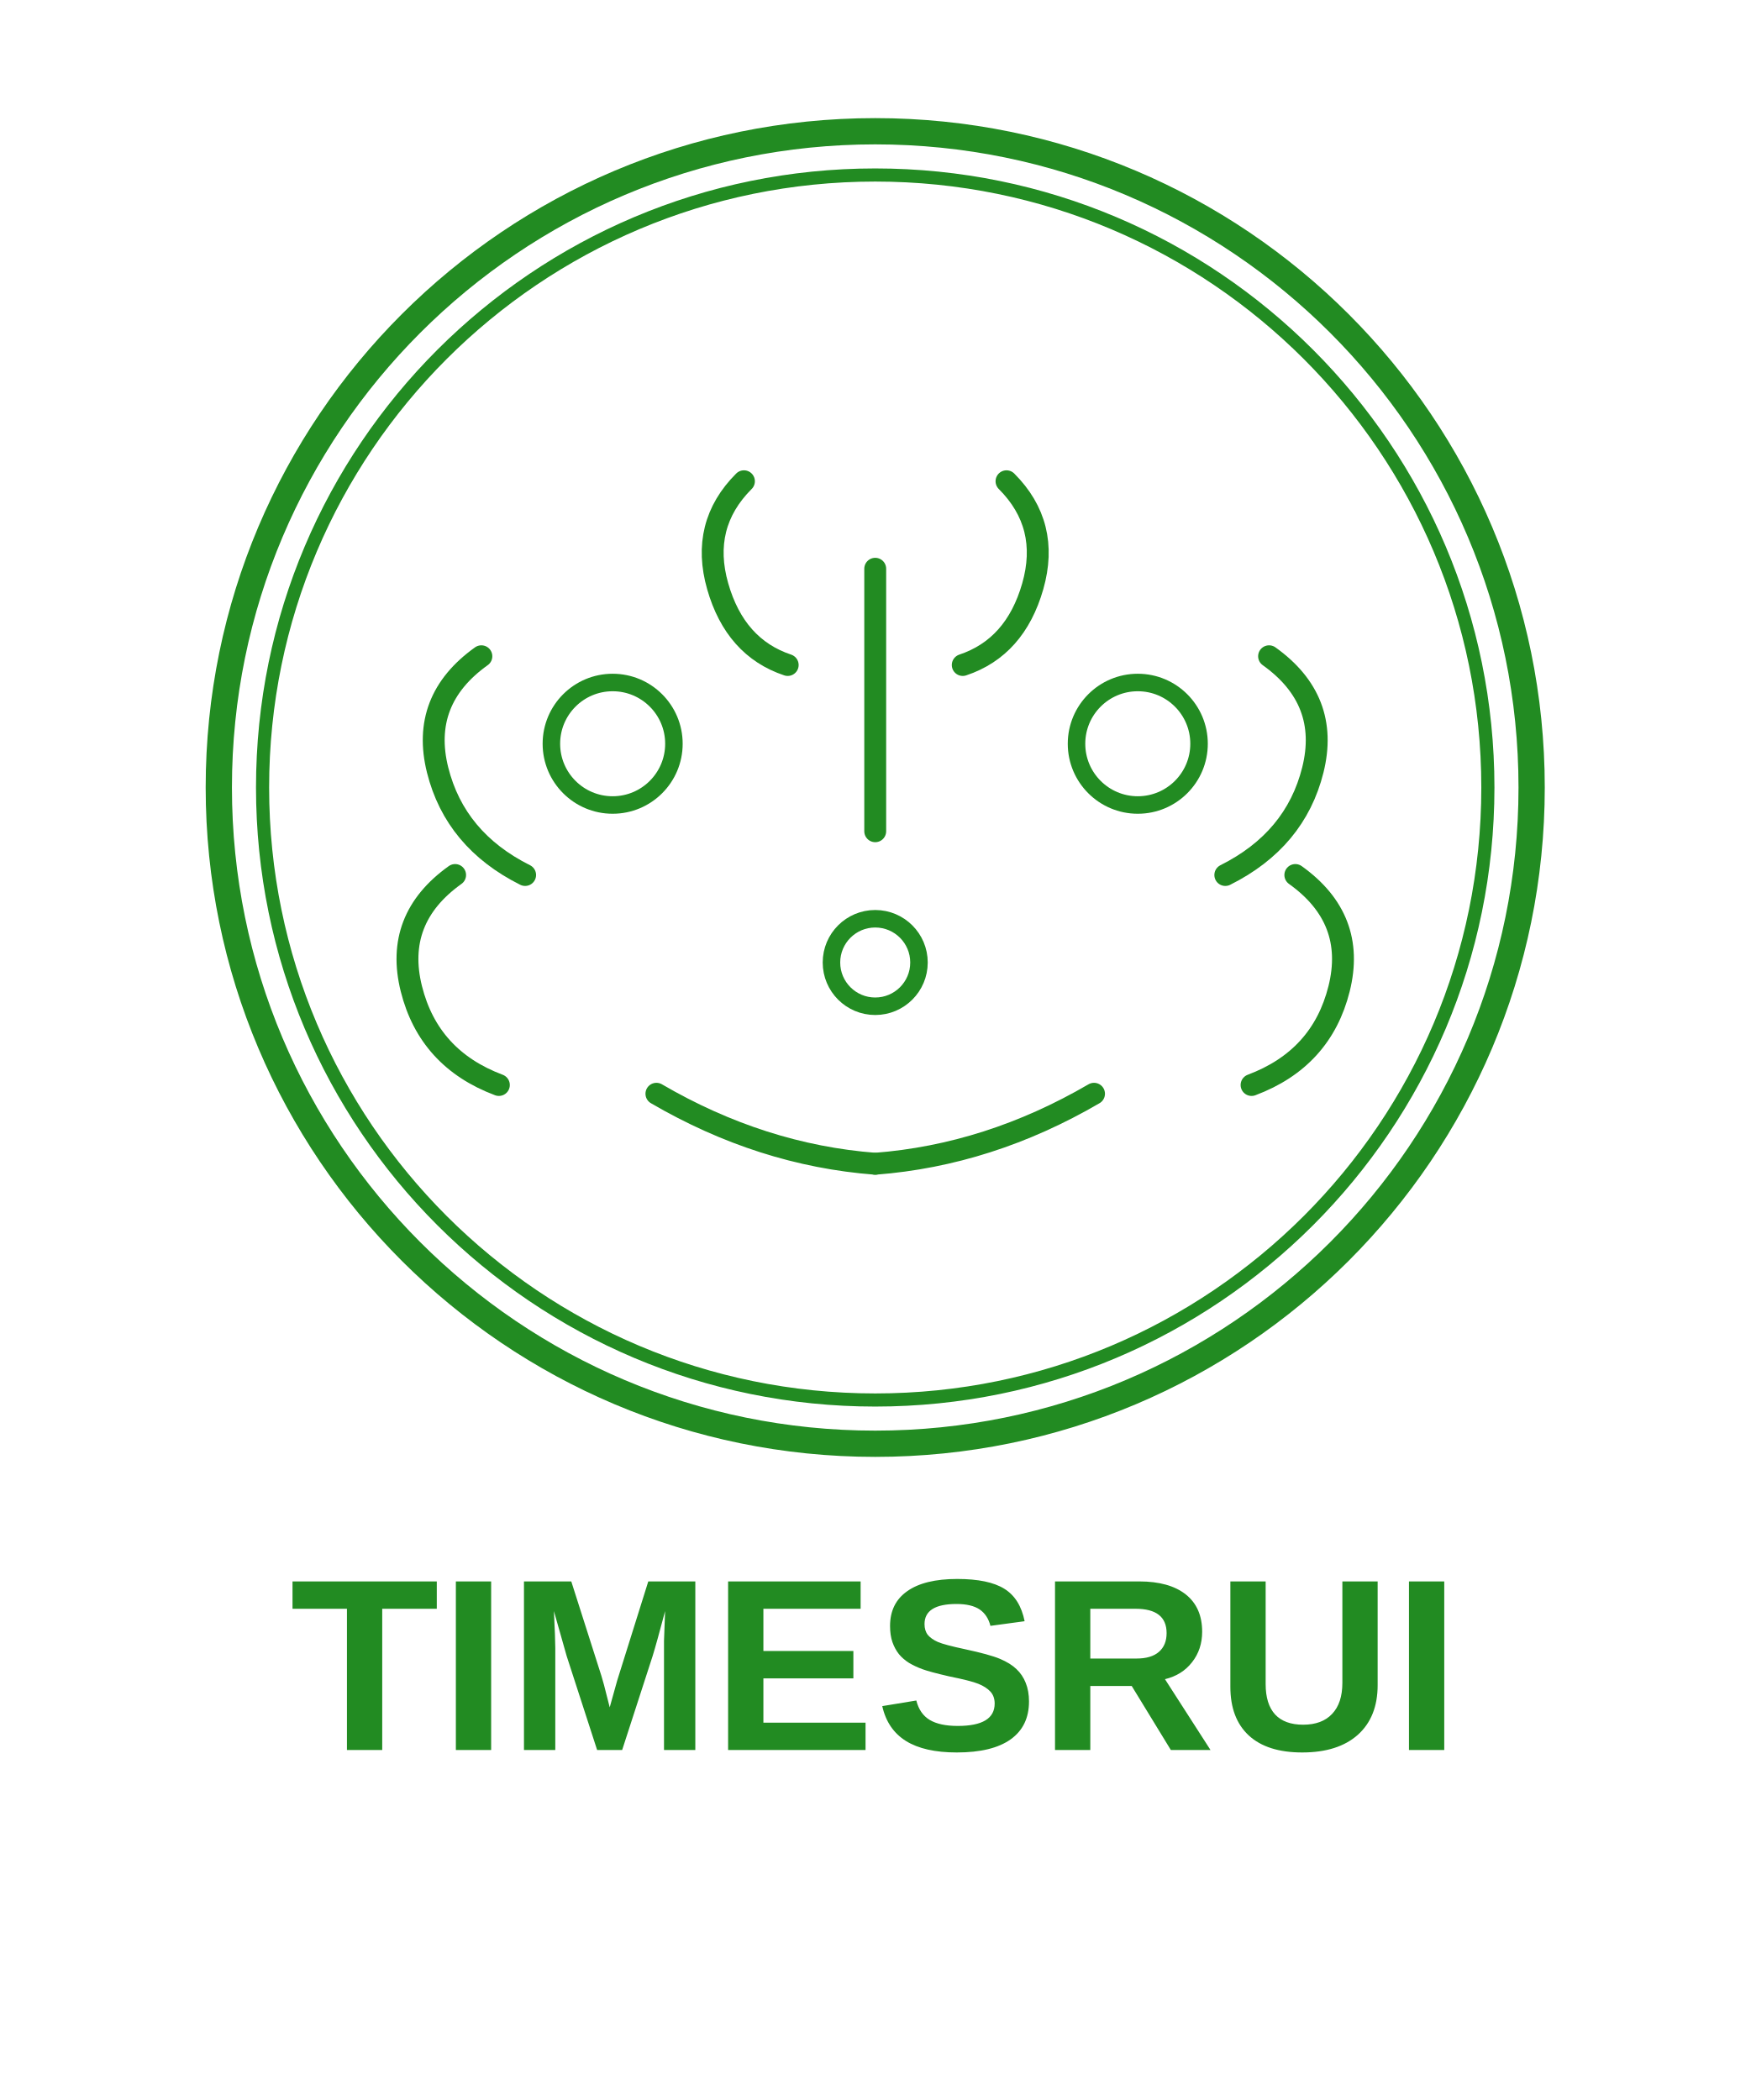
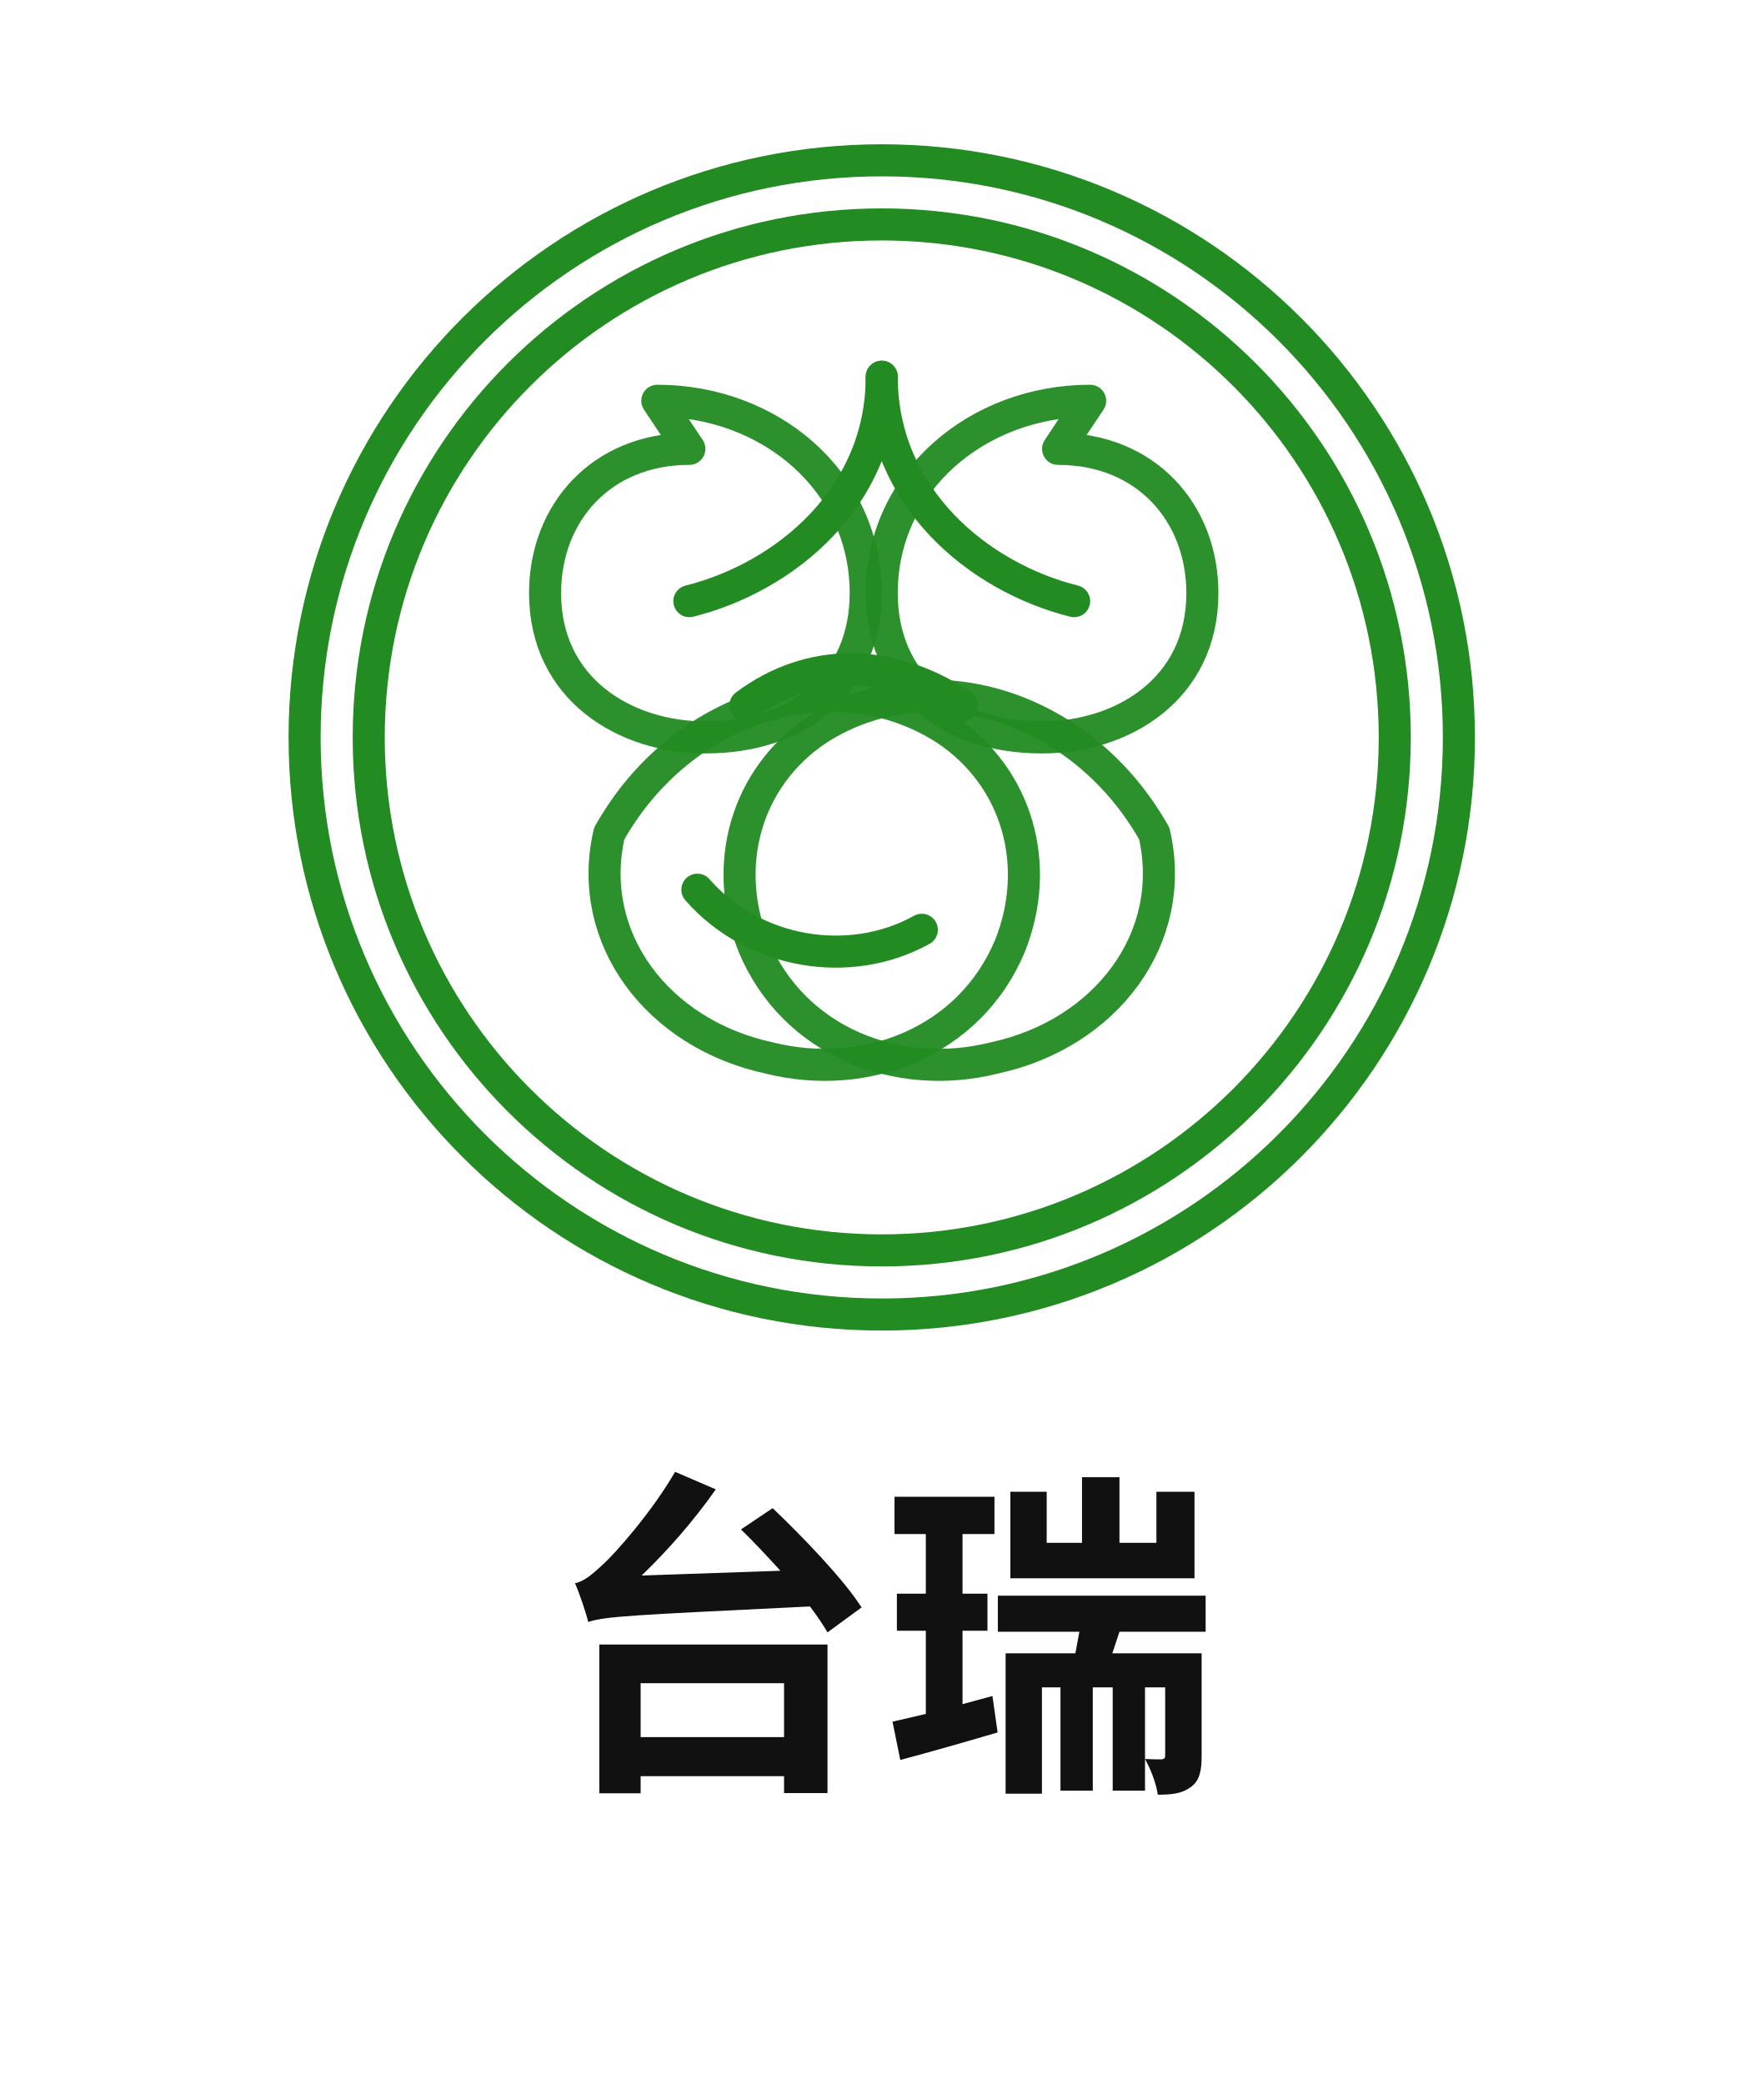
- <svg xmlns="http://www.w3.org/2000/svg" viewBox="0 0 200 240">
-   <circle cx="100" cy="90" r="75" fill="none" stroke="#228B22" stroke-width="3" />
-   <circle cx="100" cy="90" r="70" fill="none" stroke="#228B22" stroke-width="1.5" />
-   <g fill="none" stroke="#228B22" stroke-width="2.5" stroke-linecap="round">
-     <path d="M 85 55 Q 80 60, 82 67 Q 84 74, 90 76" />
-     <path d="M 115 55 Q 120 60, 118 67 Q 116 74, 110 76" />
-     <path d="M 55 75 Q 48 80, 50 88 Q 52 96, 60 100" />
-     <path d="M 52 100 Q 45 105, 47 113 Q 49 121, 57 124" />
-     <path d="M 145 75 Q 152 80, 150 88 Q 148 96, 140 100" />
-     <path d="M 148 100 Q 155 105, 153 113 Q 151 121, 143 124" />
-     <circle cx="70" cy="85" r="7" fill="none" stroke="#228B22" stroke-width="2" />
-     <circle cx="130" cy="85" r="7" fill="none" stroke="#228B22" stroke-width="2" />
-     <circle cx="100" cy="110" r="5" fill="none" stroke="#228B22" stroke-width="2" />
-     <path d="M 75 125 Q 87 132, 100 133" />
-     <path d="M 125 125 Q 113 132, 100 133" />
-     <path d="M 100 65 Q 100 80, 100 95" />
-   </g>
-   <text x="100" y="200" font-family="Arial, sans-serif" font-size="28" font-weight="bold" text-anchor="middle" fill="#228B22">TIMESRUI</text>
+ <svg xmlns="http://www.w3.org/2000/svg" viewBox="0 0 220 260">
+   <defs>
+     <style>
+       .green { fill: none; stroke: #228B22; stroke-width: 4; stroke-linecap: round; stroke-linejoin: round; }
+       .fill-green { fill: #228B22; }
+       .text { font-family: Arial, 'Noto Sans CJK SC', 'Microsoft YaHei', sans-serif; font-weight: 900; fill: #111; }
+     </style>
+   </defs>
+   <circle cx="110" cy="92" r="72" class="green" />
+   <circle cx="110" cy="92" r="64" class="green" stroke-width="2" />
+   <path class="green" d="M86 56c-11 0-18 8-18 18 0 12 10 18 20 18 12 0 20-7 20-18 0-14-12-24-26-24z" opacity="0.95" />
+   <path class="green" d="M132 56c11 0 18 8 18 18 0 12-10 18-20 18-12 0-20-7-20-18 0-14 12-24 26-24z" opacity="0.95" />
+   <path class="green" d="M76 104c9-16 28-22 42-13 9 6 12 17 8 27-5 12-18 17-30 14-14-3-23-15-20-28z" opacity="0.95" />
+   <path class="green" d="M144 104c-9-16-28-22-42-13-9 6-12 17-8 27 5 12 18 17 30 14 14-3 23-15 20-28z" opacity="0.95" />
+   <path class="green" d="M110 47c0 15-12 25-24 28" stroke-width="3" />
+   <path class="green" d="M110 47c0 15 12 25 24 28" stroke-width="3" />
+   <path class="green" d="M93 88c8-6 18-6 27 0" stroke-width="3" />
+   <path class="green" d="M87 111c7 8 19 10 28 5" stroke-width="3" />
+   <text x="110" y="220" font-size="42" text-anchor="middle" class="text">台瑞</text>
</svg>
